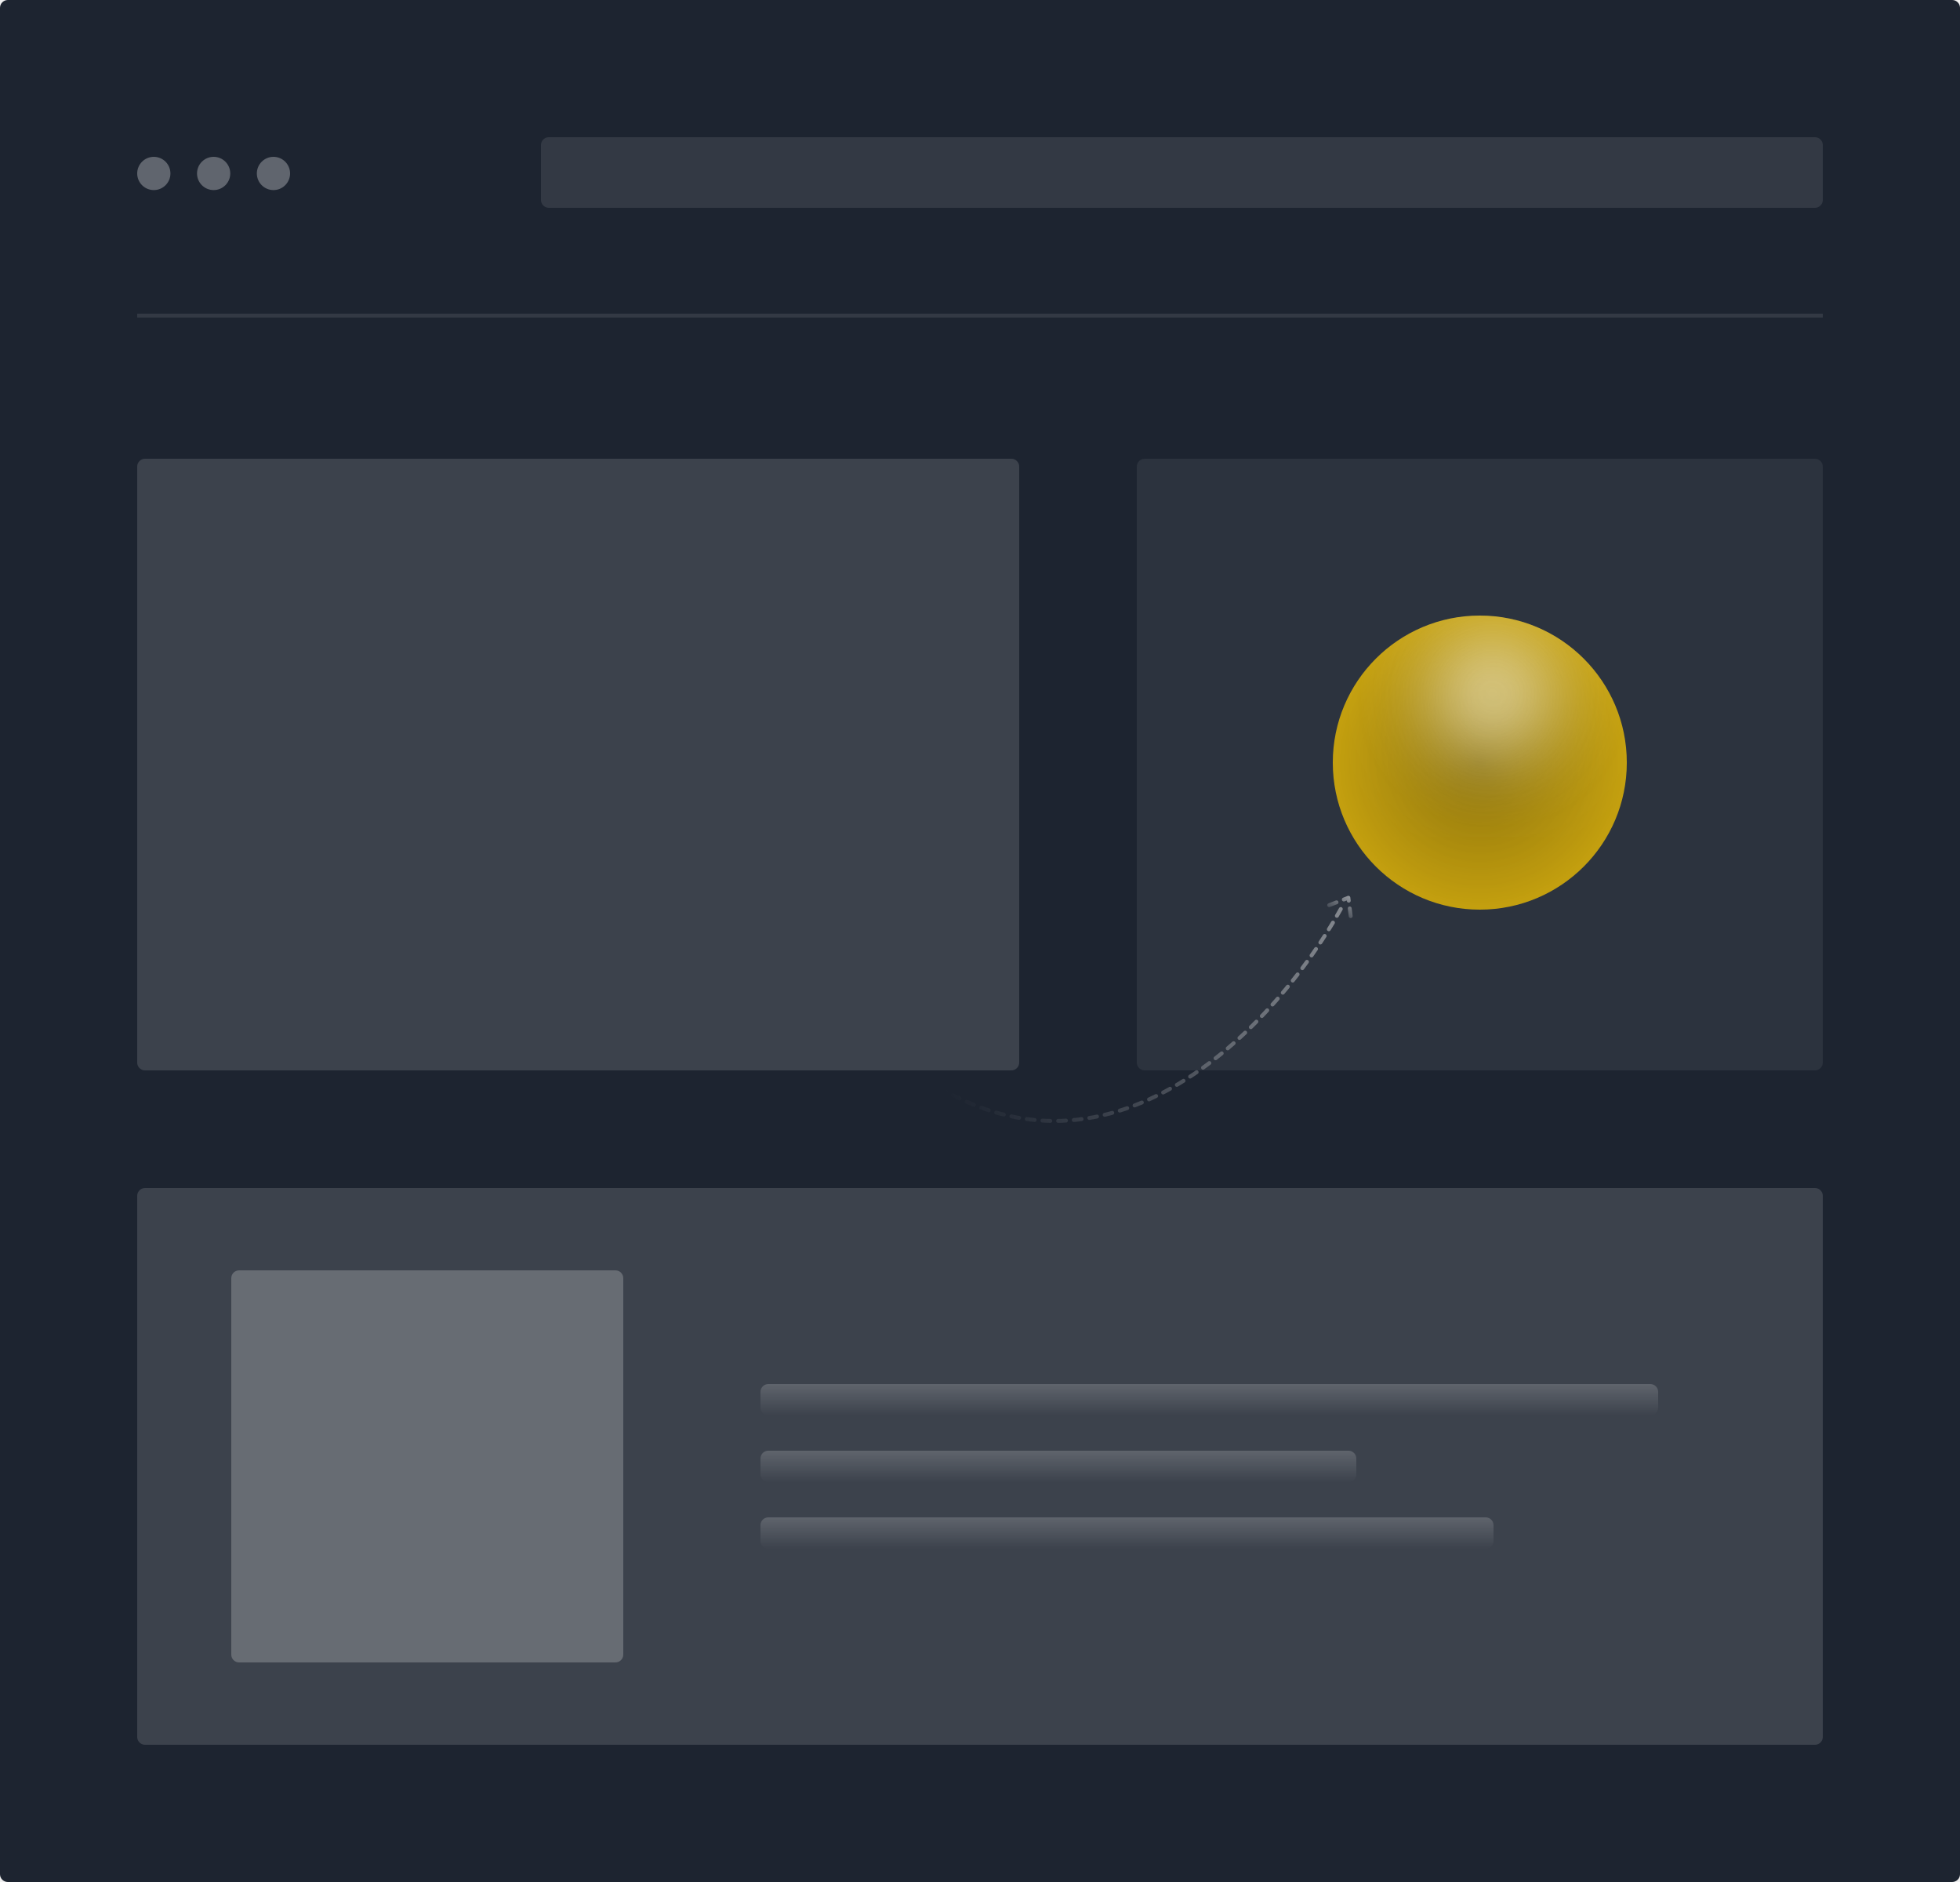
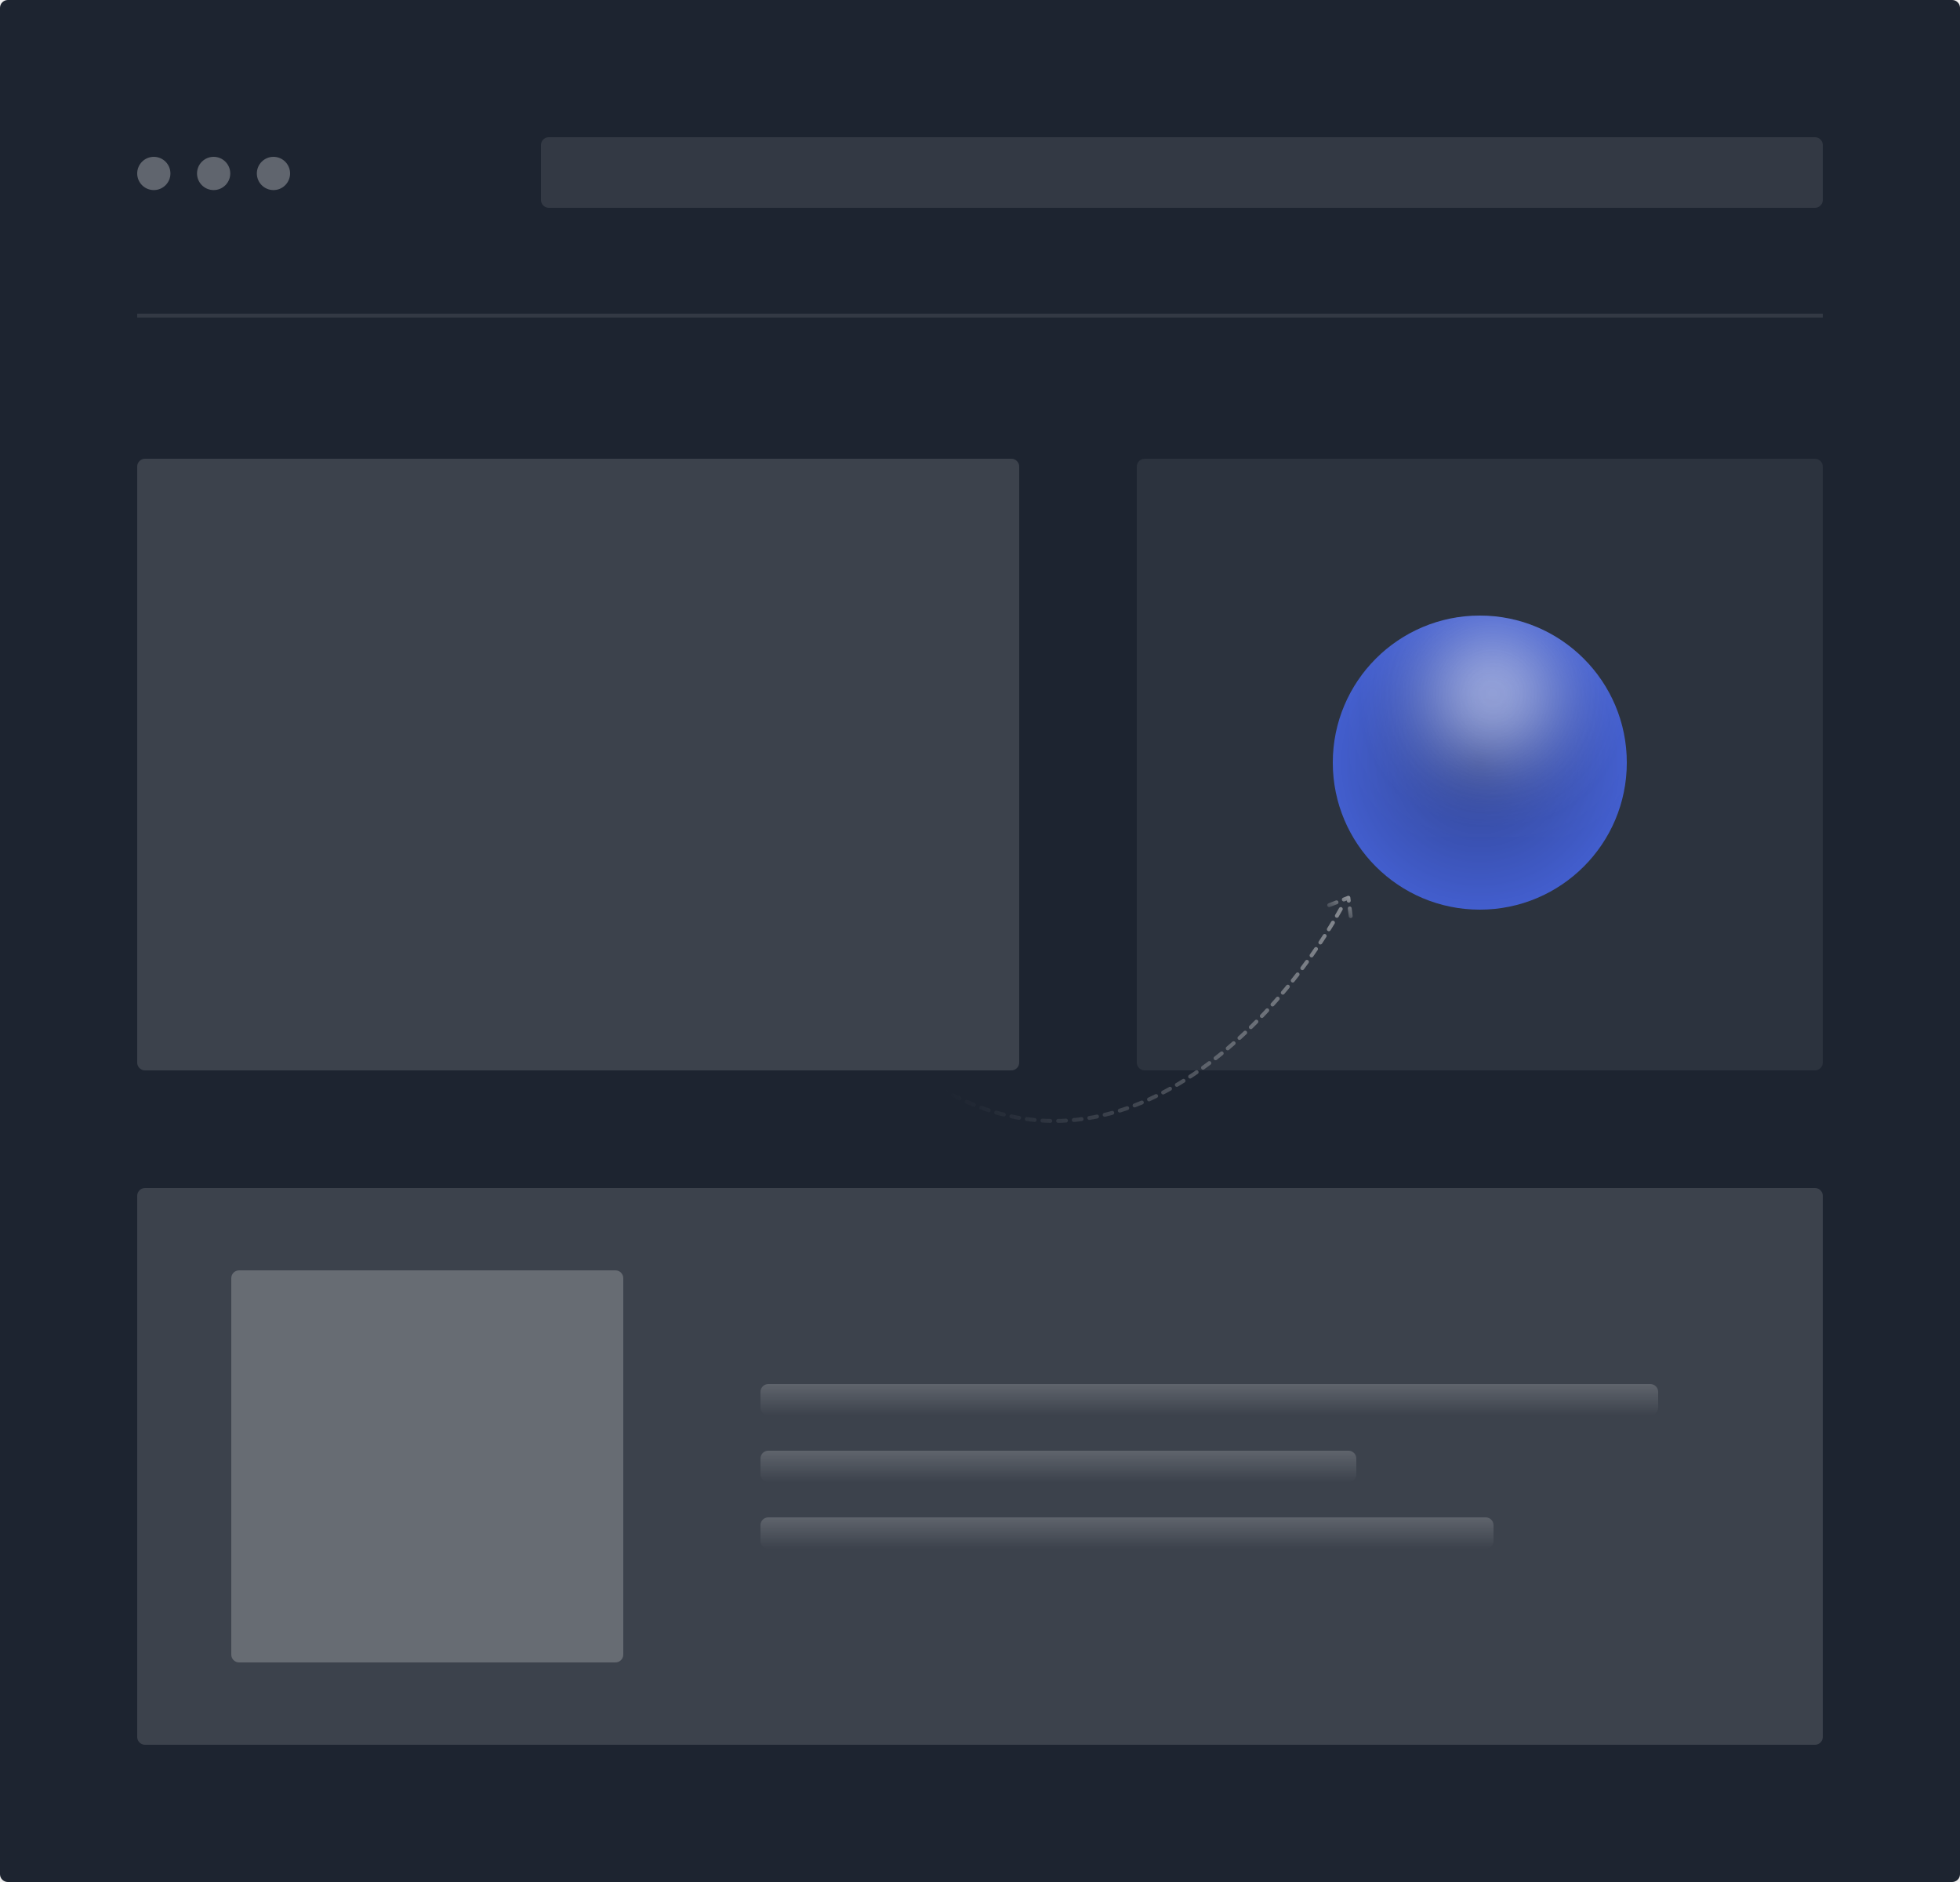
- <svg xmlns="http://www.w3.org/2000/svg" width="500px" height="480px" viewBox="0 0 500 480" fill="none" transform="rotate(0) scale(1, 1)">
-   <rect width="500" height="480" rx="2" fill="#1d2430" />
-   <rect x="35" y="117" width="225" height="156" rx="2" fill="#ffffff" fill-opacity="0.14" />
-   <line opacity="0.1" x1="35" y1="80.5" x2="465" y2="80.5" stroke="#ffffff" />
-   <rect x="290" y="117" width="175" height="156" rx="2" fill="#ffffff" fill-opacity="0.07" />
-   <rect x="35" y="303" width="430" height="142" rx="2" fill="#ffffff" fill-opacity="0.14" />
+ <svg xmlns="http://www.w3.org/2000/svg" width="500" height="480" viewBox="0 0 500 480" fill="none">
+   <rect width="500" height="480" rx="2" fill="#1D2430" />
+   <rect x="35" y="117" width="225" height="156" rx="2" fill="white" fill-opacity="0.14" />
+   <line opacity="0.1" x1="35" y1="80.5" x2="465" y2="80.5" stroke="white" />
+   <rect x="290" y="117" width="175" height="156" rx="2" fill="white" fill-opacity="0.07" />
+   <rect x="35" y="303" width="430" height="142" rx="2" fill="white" fill-opacity="0.14" />
  <rect x="194" y="353" width="229" height="8" rx="2" fill="url(#paint0_linear_62_128)" fill-opacity="0.18" />
  <rect x="194" y="370" width="152" height="8" rx="2" fill="url(#paint1_linear_62_128)" fill-opacity="0.18" />
  <rect x="194" y="387" width="187" height="8" rx="2" fill="url(#paint2_linear_62_128)" fill-opacity="0.18" />
-   <rect x="59" y="324" width="100" height="100" rx="2" fill="#ffffff" fill-opacity="0.22" />
-   <rect opacity="0.1" x="138" y="35" width="327" height="18" rx="2" fill="#ffffff" />
-   <circle opacity="0.3" cx="39.239" cy="44.239" r="4.239" fill="#ffffff" />
-   <circle opacity="0.3" cx="54.5" cy="44.239" r="4.239" fill="#ffffff" />
-   <circle opacity="0.3" cx="69.761" cy="44.239" r="4.239" fill="#ffffff" />
-   <circle opacity="0.8" cx="377.5" cy="194.5" r="37.5" fill="#efbf04" />
+   <rect x="59" y="324" width="100" height="100" rx="2" fill="white" fill-opacity="0.22" />
+   <rect opacity="0.1" x="138" y="35" width="327" height="18" rx="2" fill="white" />
+   <circle opacity="0.3" cx="39.239" cy="44.239" r="4.239" fill="white" />
+   <circle opacity="0.3" cx="54.5" cy="44.239" r="4.239" fill="white" />
+   <circle opacity="0.3" cx="69.761" cy="44.239" r="4.239" fill="white" />
+   <circle opacity="0.8" cx="377.5" cy="194.5" r="37.5" fill="#4A6CF7" />
  <mask id="mask0_62_128" style="mask-type:alpha" maskUnits="userSpaceOnUse" x="340" y="157" width="75" height="75">
-     <circle opacity="0.8" cx="377.5" cy="194.5" r="37.5" fill="#efbf04" />
+     <circle opacity="0.8" cx="377.5" cy="194.5" r="37.5" fill="#4A6CF7" />
  </mask>
  <g mask="url(#mask0_62_128)">
    <circle opacity="0.8" cx="377.5" cy="194.5" r="37.5" fill="url(#paint3_radial_62_128)" />
    <g opacity="0.8" filter="url(#filter0_f_62_128)">
-       <circle cx="380.809" cy="176.853" r="15.441" fill="#ffffff" />
+       <circle cx="380.809" cy="176.853" r="15.441" fill="white" />
    </g>
  </g>
  <path d="M342.034 231.847C324.964 262.749 277.939 313.186 226.394 267.718" stroke="url(#paint4_linear_62_128)" stroke-linecap="round" stroke-linejoin="round" stroke-dasharray="2 2" />
  <path d="M339.077 230.867L343.973 228.971L344.562 233.656" stroke="url(#paint5_linear_62_128)" stroke-linecap="round" stroke-linejoin="round" stroke-dasharray="2 2" />
  <defs>
    <filter id="filter0_f_62_128" x="344.368" y="140.412" width="72.882" height="72.882" filterUnits="userSpaceOnUse" color-interpolation-filters="sRGB">
      <feFlood flood-opacity="0" result="BackgroundImageFix" />
      <feBlend mode="normal" in="SourceGraphic" in2="BackgroundImageFix" result="shape" />
      <feGaussianBlur stdDeviation="10.5" result="effect1_foregroundBlur_62_128" />
    </filter>
    <linearGradient id="paint0_linear_62_128" x1="308.5" y1="353" x2="308.5" y2="361" gradientUnits="userSpaceOnUse">
-       <stop stop-color="#ffffff" data-originalstopcolor="#ffffff" />
-       <stop offset="1" stop-color="#ffffff" stop-opacity="0" data-originalstopcolor="#ffffff" />
+       <stop stop-color="white" />
+       <stop offset="1" stop-color="white" stop-opacity="0" />
    </linearGradient>
    <linearGradient id="paint1_linear_62_128" x1="270" y1="370" x2="270" y2="378" gradientUnits="userSpaceOnUse">
-       <stop stop-color="#ffffff" data-originalstopcolor="#ffffff" />
-       <stop offset="1" stop-color="#ffffff" stop-opacity="0" data-originalstopcolor="#ffffff" />
+       <stop stop-color="white" />
+       <stop offset="1" stop-color="white" stop-opacity="0" />
    </linearGradient>
    <linearGradient id="paint2_linear_62_128" x1="287.5" y1="387" x2="287.5" y2="395" gradientUnits="userSpaceOnUse">
-       <stop stop-color="#ffffff" data-originalstopcolor="#ffffff" />
-       <stop offset="1" stop-color="#ffffff" stop-opacity="0" data-originalstopcolor="#ffffff" />
+       <stop stop-color="white" />
+       <stop offset="1" stop-color="white" stop-opacity="0" />
    </linearGradient>
    <radialGradient id="paint3_radial_62_128" cx="0" cy="0" r="1" gradientUnits="userSpaceOnUse" gradientTransform="translate(377.5 194.5) rotate(90) scale(40.2574)">
      <stop stop-opacity="0.47" />
      <stop offset="1" stop-opacity="0" />
    </radialGradient>
    <linearGradient id="paint4_linear_62_128" x1="358.554" y1="226.723" x2="242.956" y2="282.349" gradientUnits="userSpaceOnUse">
-       <stop stop-color="#ffffff" stop-opacity="0.48" data-originalstopcolor="#ffffff" />
-       <stop offset="1" stop-color="#ffffff" stop-opacity="0" data-originalstopcolor="#ffffff" />
+       <stop stop-color="white" stop-opacity="0.48" />
+       <stop offset="1" stop-color="white" stop-opacity="0" />
    </linearGradient>
    <linearGradient id="paint5_linear_62_128" x1="343.992" y1="228.548" x2="340.23" y2="234.571" gradientUnits="userSpaceOnUse">
-       <stop stop-color="#ffffff" stop-opacity="0.48" data-originalstopcolor="#ffffff" />
-       <stop offset="1" stop-color="#ffffff" stop-opacity="0" data-originalstopcolor="#ffffff" />
+       <stop stop-color="white" stop-opacity="0.48" />
+       <stop offset="1" stop-color="white" stop-opacity="0" />
    </linearGradient>
  </defs>
</svg>
